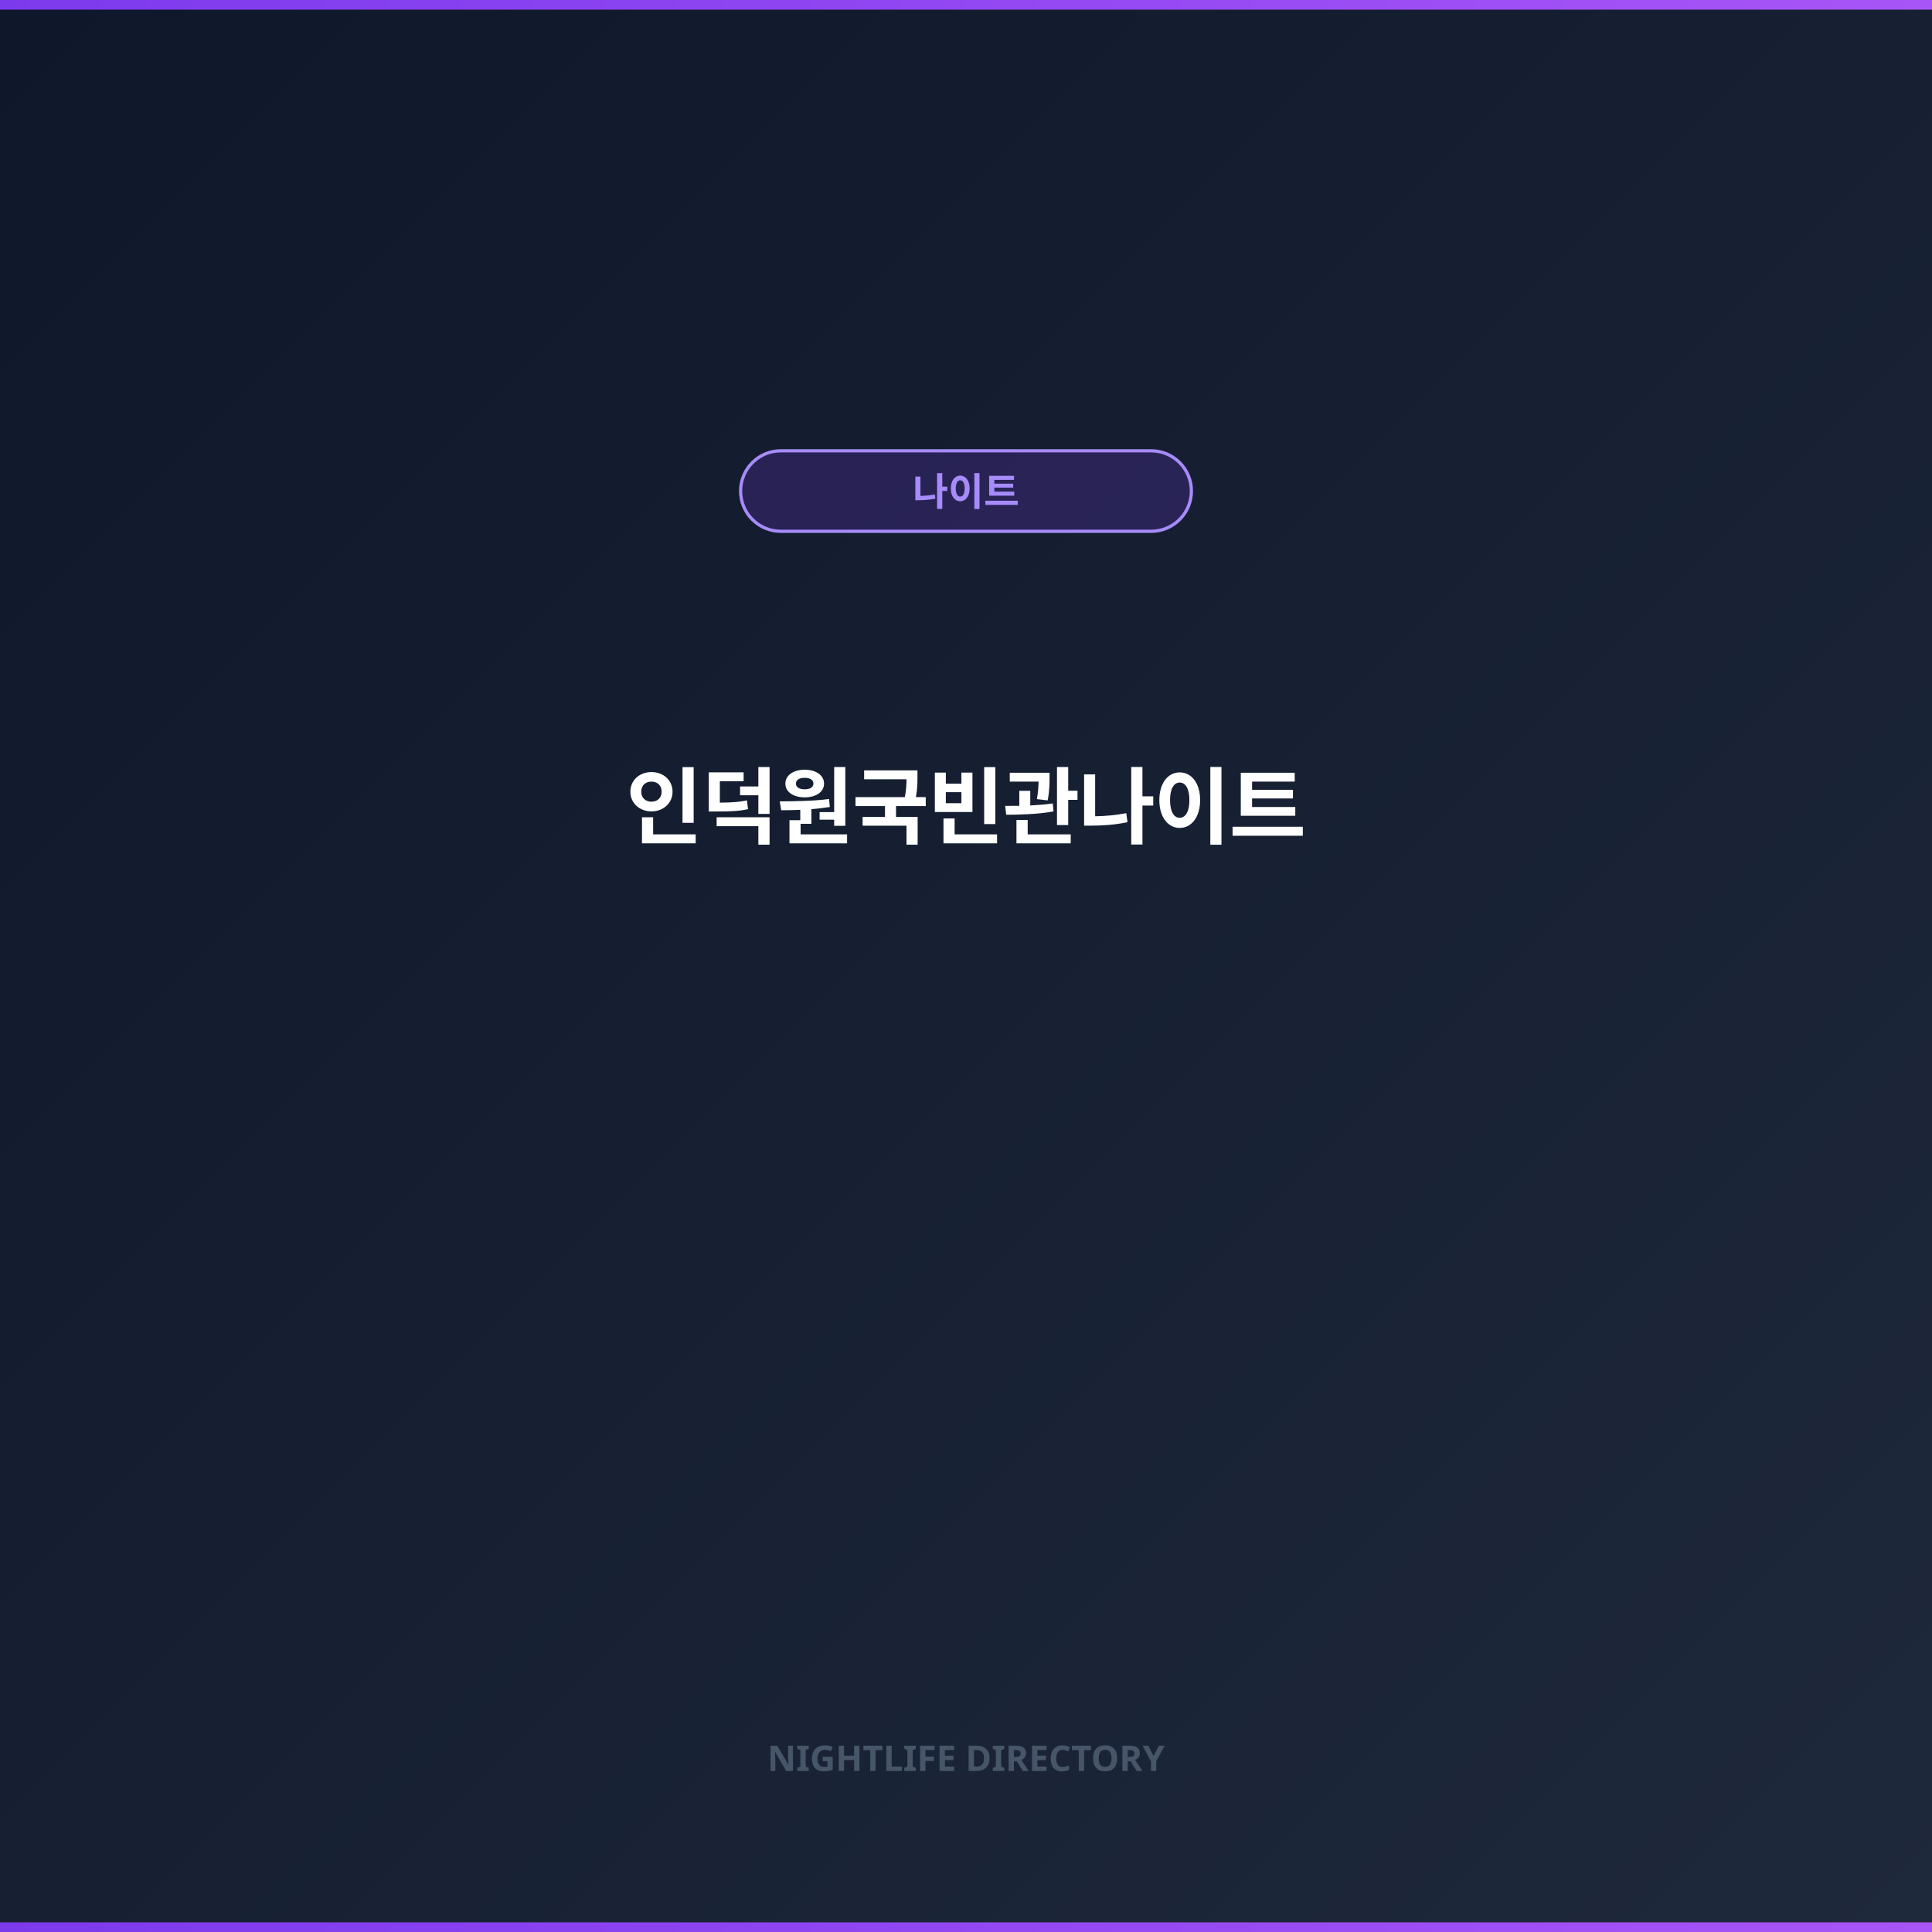
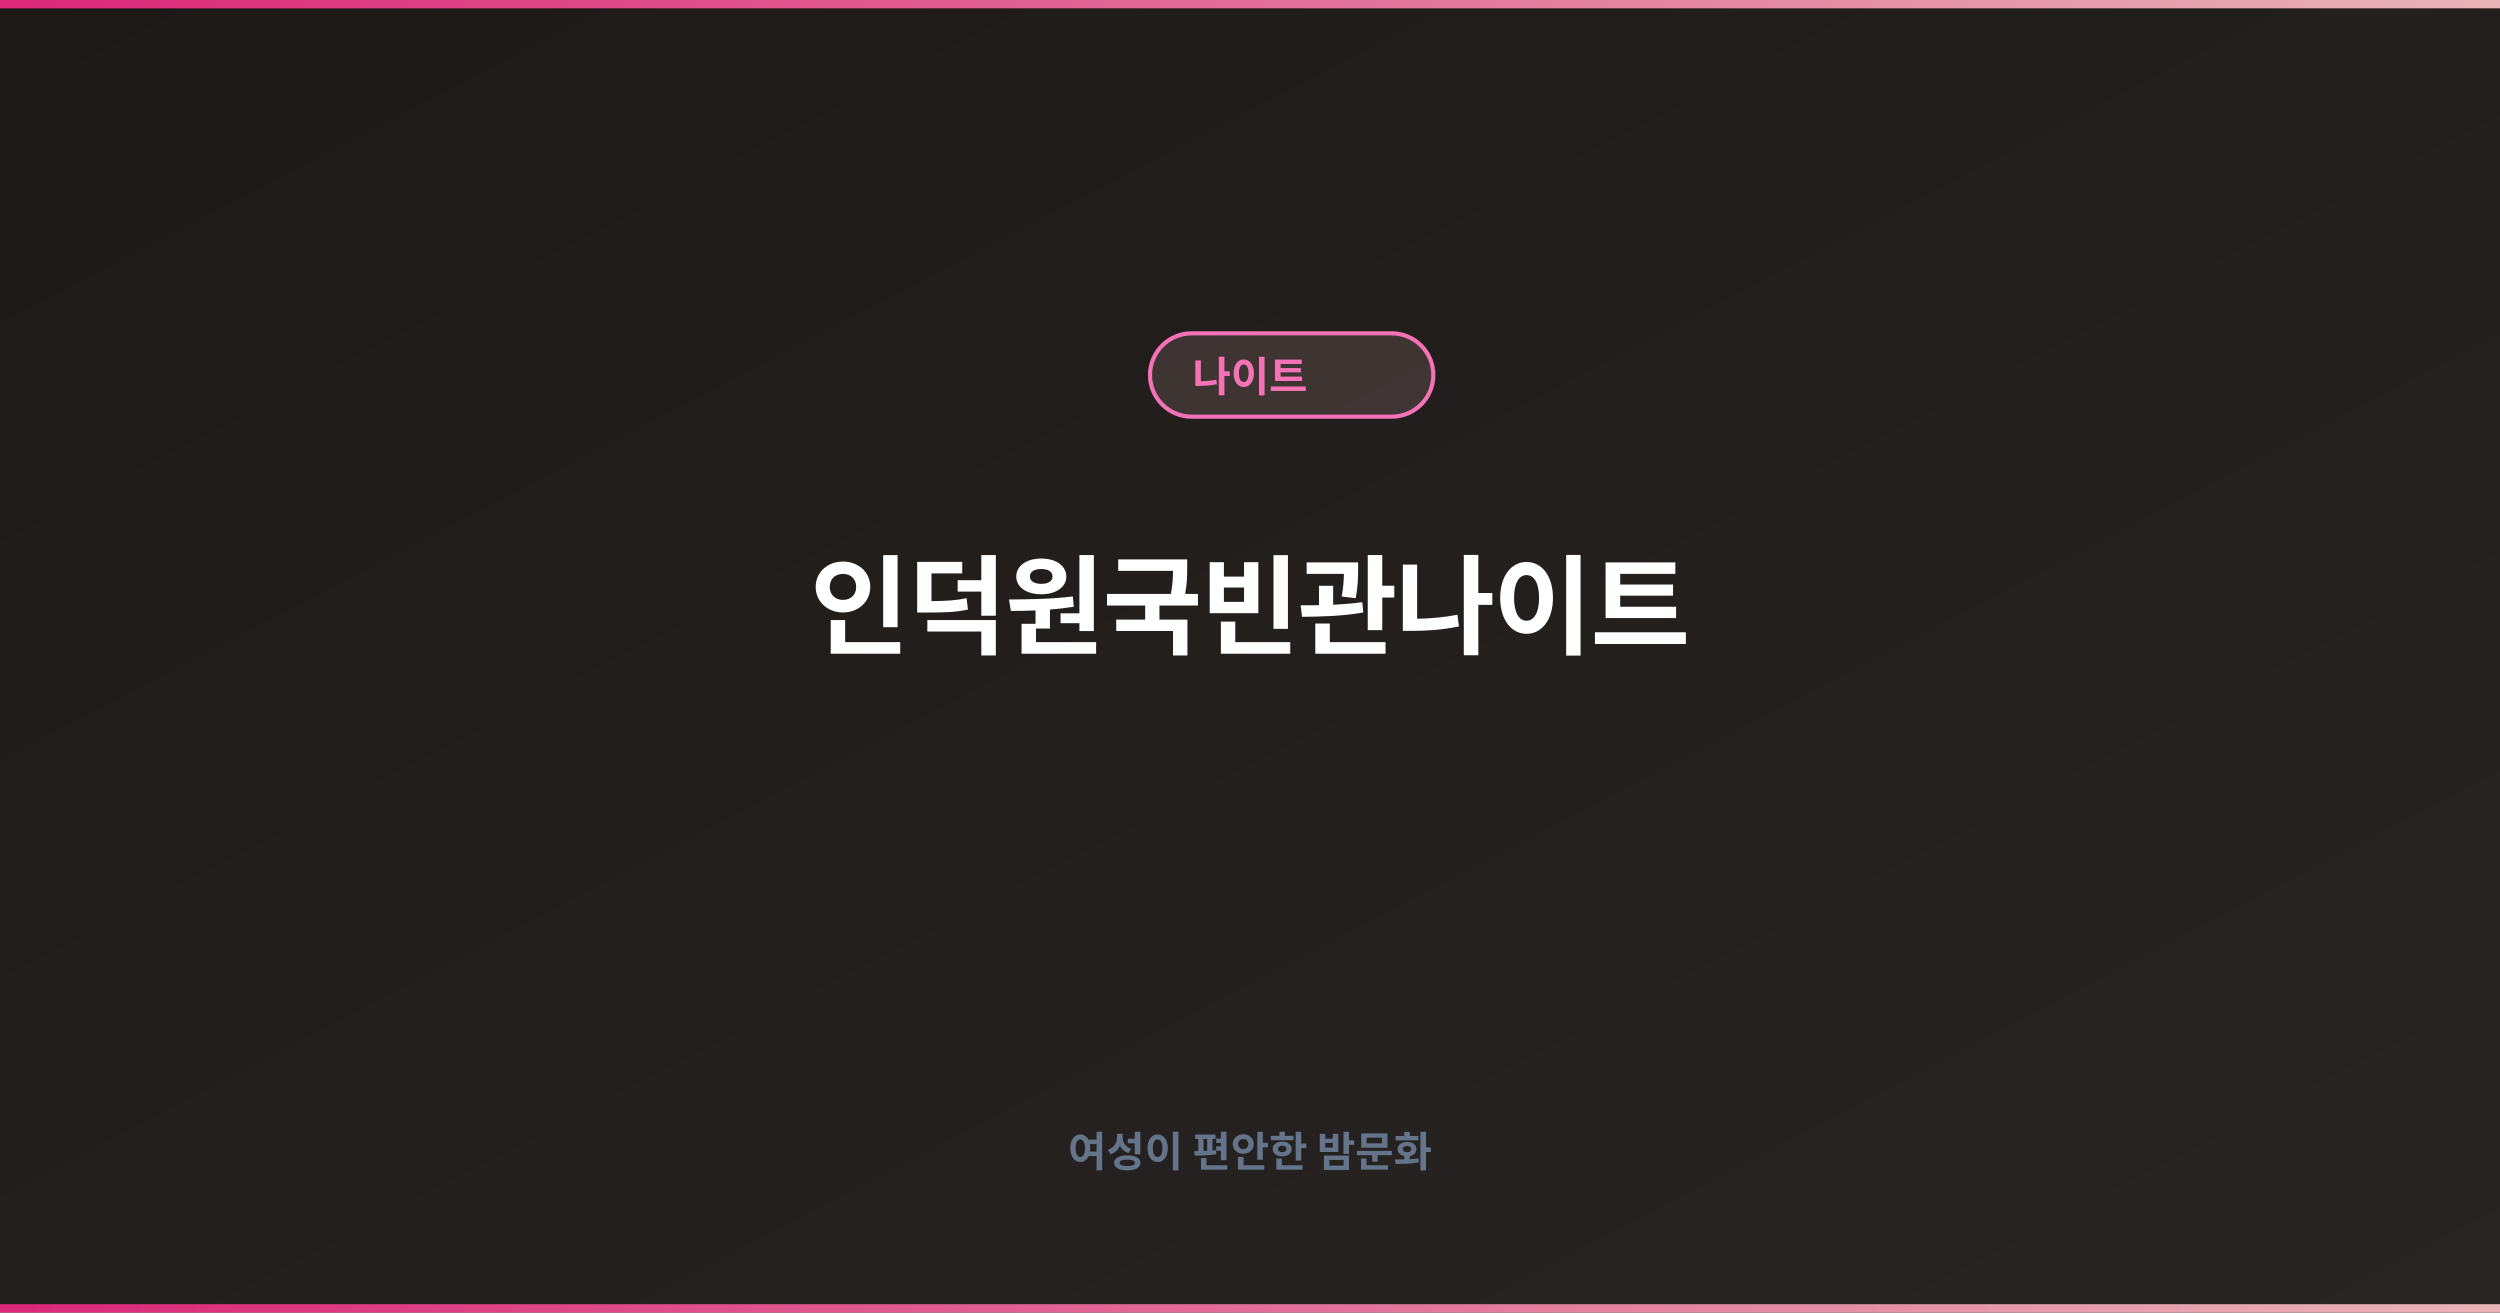
- <svg xmlns="http://www.w3.org/2000/svg" width="1200" height="1200" viewBox="0 0 1200 1200">
+ <svg xmlns="http://www.w3.org/2000/svg" width="1200" height="630" viewBox="0 0 1200 630">
  <defs>
    <linearGradient id="bg" x1="0%" y1="0%" x2="100%" y2="100%">
-       <stop offset="0%" style="stop-color:#0f172a" />
-       <stop offset="100%" style="stop-color:#1e293b" />
+       <stop offset="0%" style="stop-color:#1C1917" />
+       <stop offset="100%" style="stop-color:#292524" />
    </linearGradient>
    <linearGradient id="accent" x1="0%" y1="0%" x2="100%" y2="0%">
-       <stop offset="0%" style="stop-color:#7c3aed" />
-       <stop offset="100%" style="stop-color:#a855f7" />
+       <stop offset="0%" style="stop-color:#DB2777" />
+       <stop offset="100%" style="stop-color:#E8B4B8" />
    </linearGradient>
  </defs>
-   <rect width="1200" height="1200" fill="url(#bg)" />
-   <rect x="0" y="0" width="1200" height="6" fill="url(#accent)" />
-   <rect x="460" y="280" width="280" height="50" rx="25" fill="rgba(124,58,237,0.2)" stroke="#a78bfa" stroke-width="2" />
-   <text x="600" y="314" text-anchor="middle" font-family="'Pretendard',sans-serif" font-size="24" fill="#a78bfa" font-weight="800">나이트</text>
-   <text x="600" y="520" text-anchor="middle" font-family="'Pretendard',sans-serif" font-size="52" font-weight="900" fill="white" letter-spacing="-1">인덕원국빈관나이트</text>
-   <text x="600" y="1100" text-anchor="middle" font-family="'Pretendard',sans-serif" font-size="22" fill="#475569" font-weight="600">NIGHTLIFE DIRECTORY</text>
-   <rect x="0" y="1194" width="1200" height="6" fill="url(#accent)" />
+   <rect width="1200" height="630" fill="url(#bg)" />
+   <rect x="0" y="0" width="1200" height="4" fill="url(#accent)" />
+   <rect x="0" y="626" width="1200" height="4" fill="url(#accent)" />
+   <rect x="552" y="160" width="136" height="40" rx="20" fill="rgba(232,180,184,0.15)" stroke="#F472B6" stroke-width="2" />
+   <text x="600" y="188" text-anchor="middle" font-family="'Pretendard',sans-serif" font-size="20" fill="#F472B6" font-weight="800">나이트</text>
+   <text x="600" y="310" text-anchor="middle" font-family="'Pretendard',sans-serif" font-size="52" font-weight="900" fill="white" letter-spacing="-1">인덕원국빈관나이트</text>
+   <text x="600" y="560" text-anchor="middle" font-family="'Pretendard',sans-serif" font-size="20" fill="#64748b" font-weight="600">여성이 편안한 밤문화</text>
</svg>
